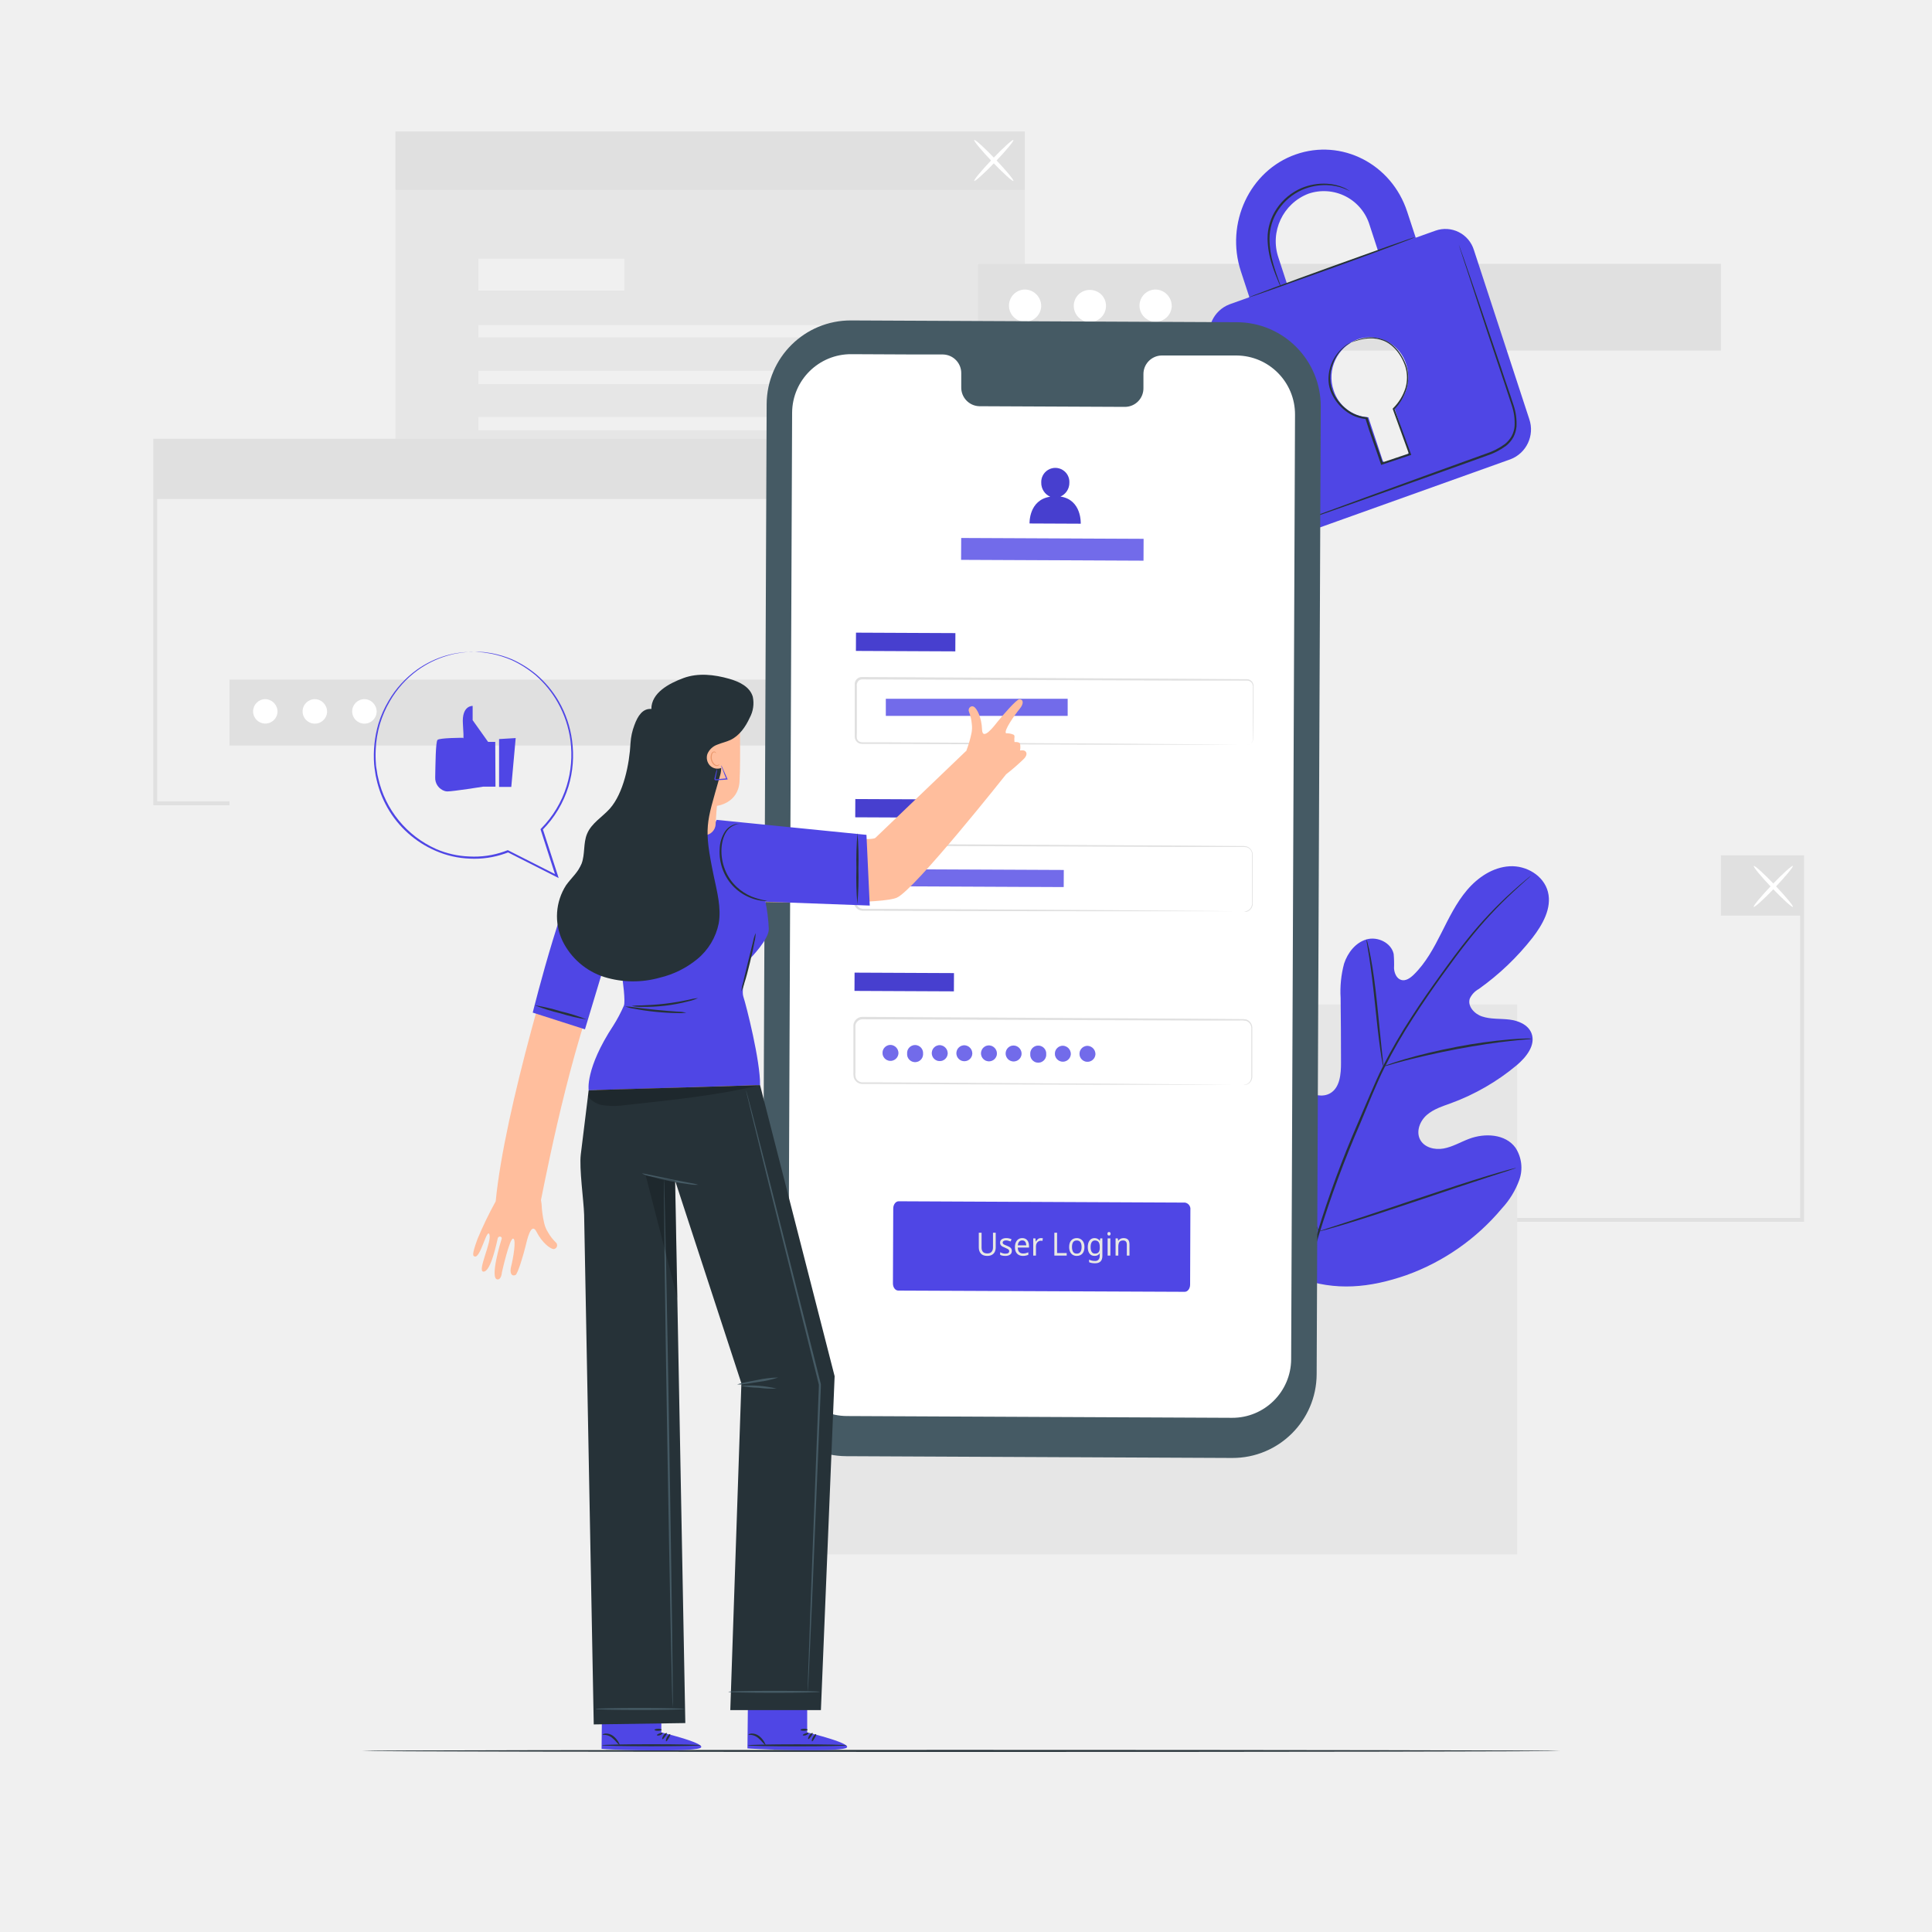
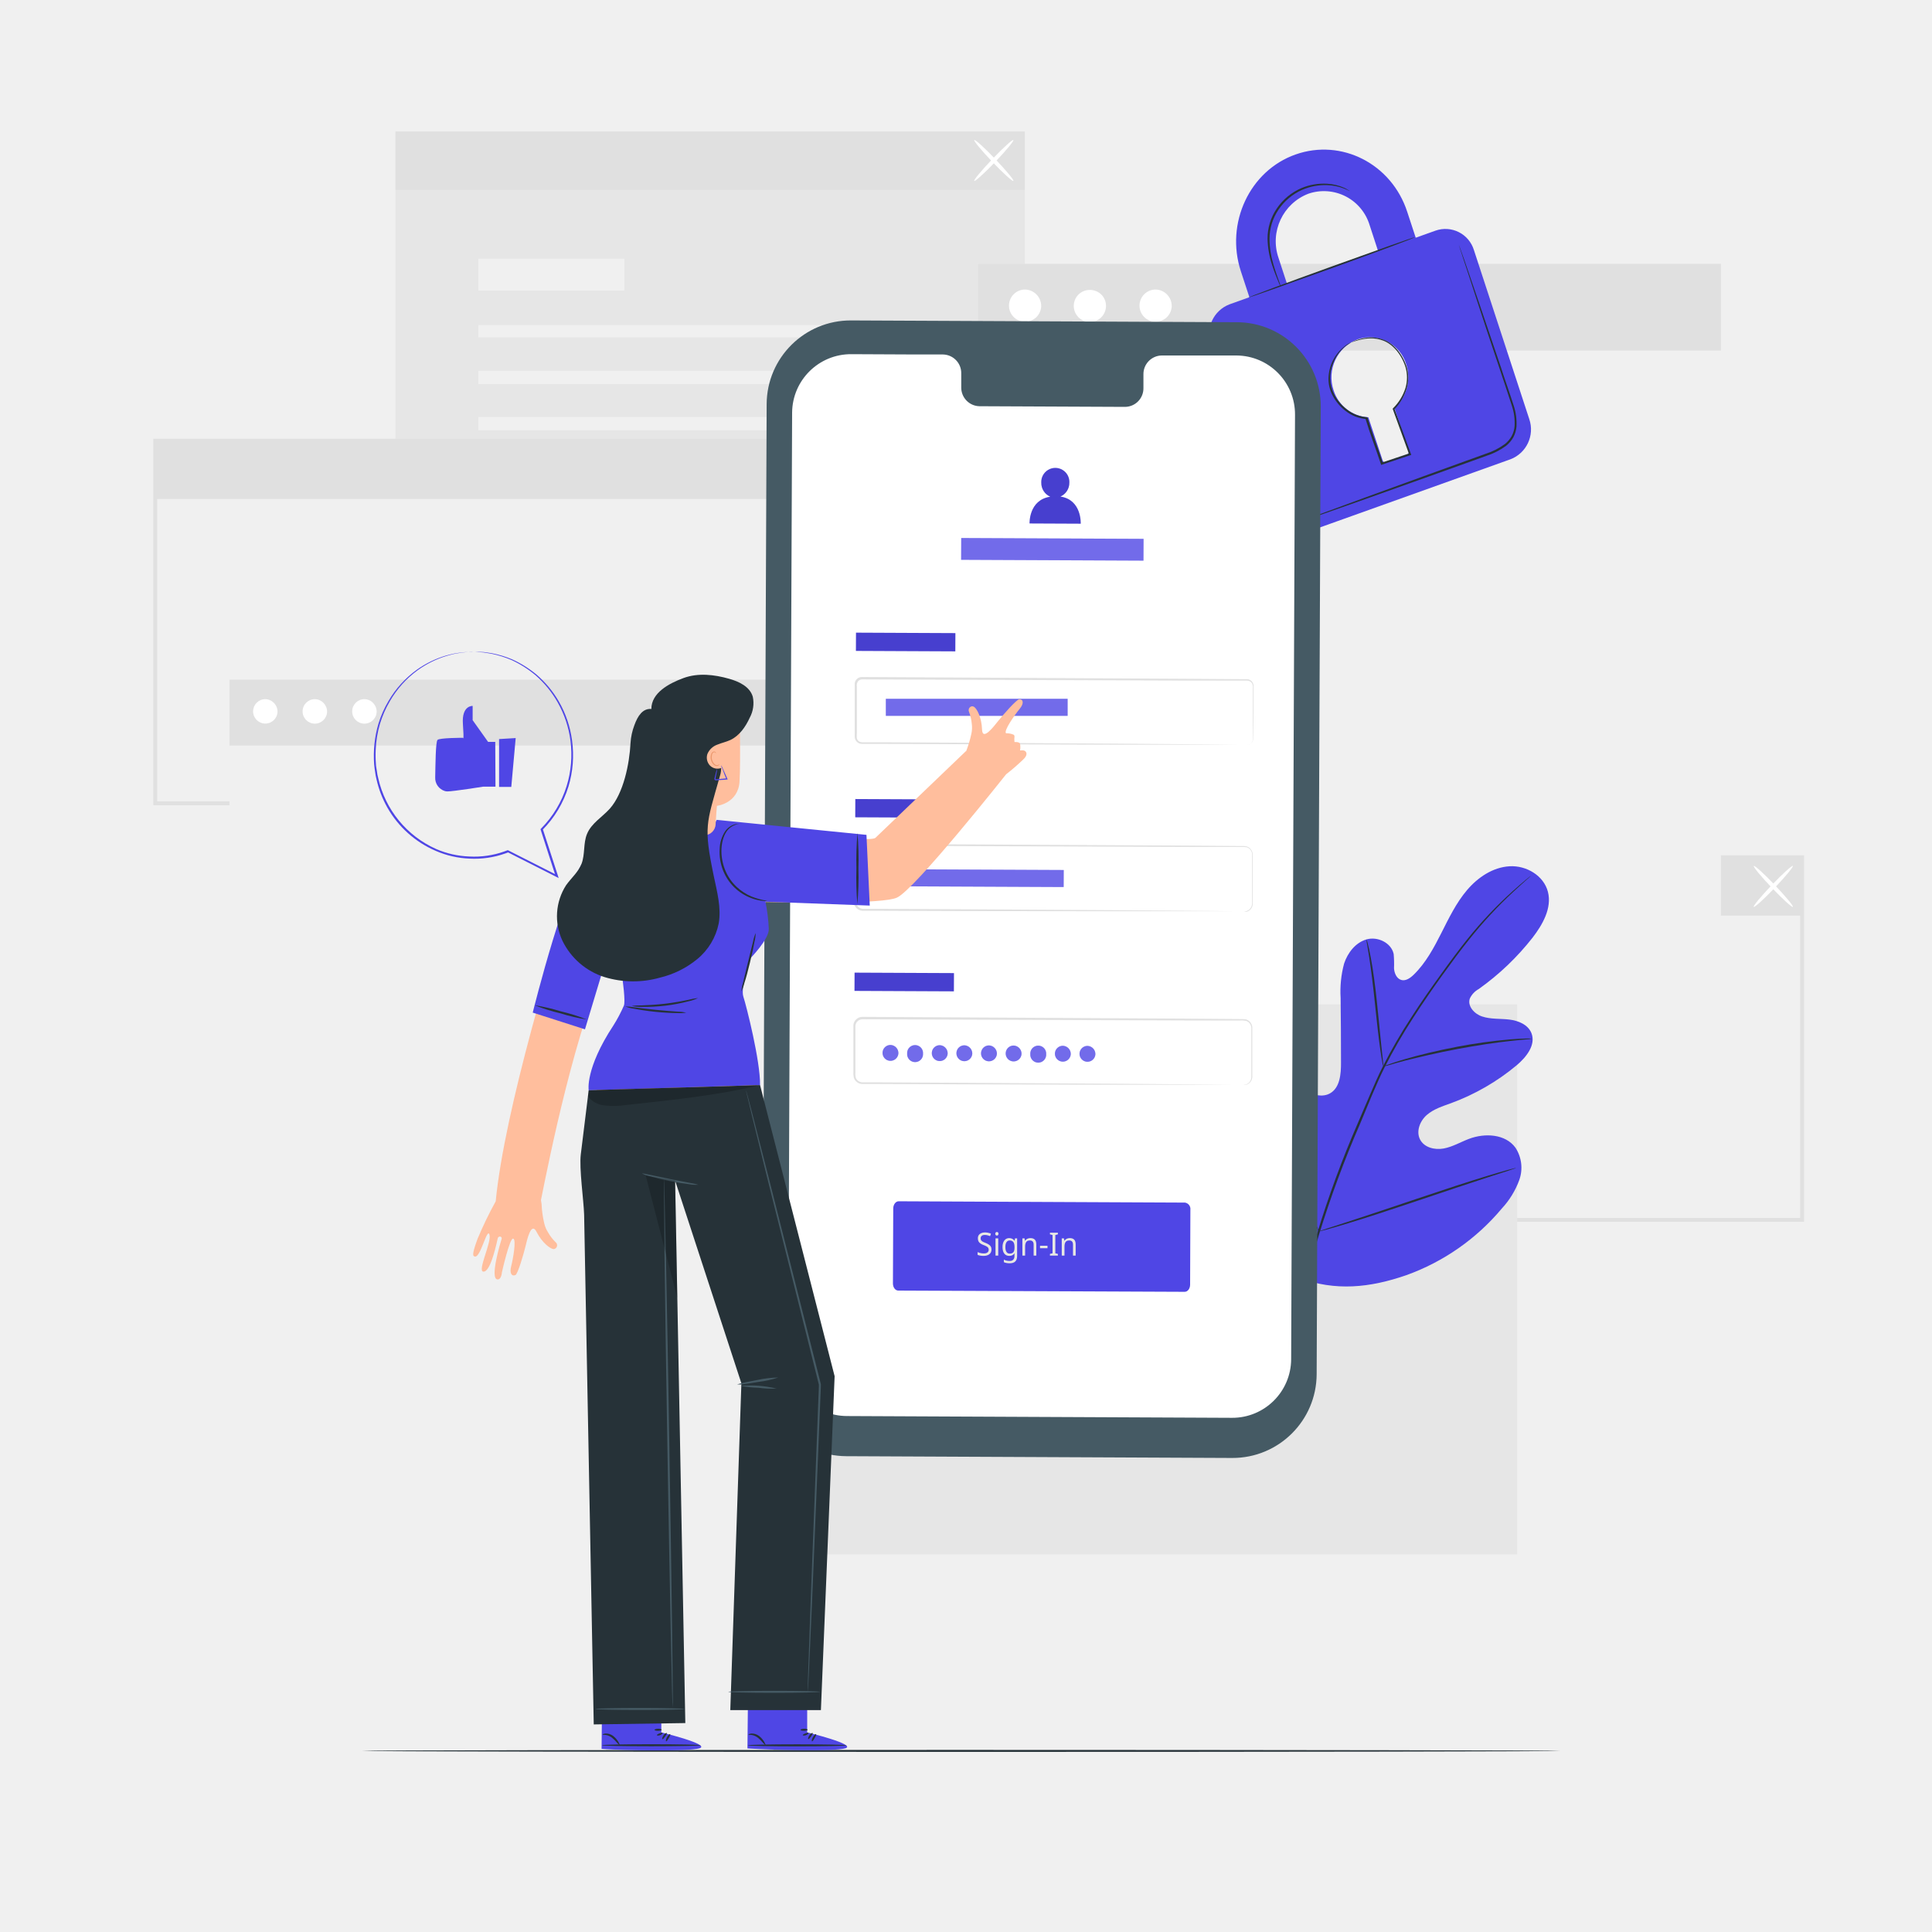
<svg xmlns="http://www.w3.org/2000/svg" viewBox="0 0 500 500">
  <g id="freepik--background-complete--inject-6">
    <path d="M466.89,316.2H303V221.36H466.89ZM304,315.2H465.89V222.36H304Z" style="fill:#e0e0e0" />
    <rect x="324.95" y="271.93" width="108.13" height="3.17" style="fill:#f0f0f0" />
    <rect x="324.95" y="283.75" width="115.58" height="3.46" style="fill:#f0f0f0" />
    <rect x="324.95" y="295.71" width="115.58" height="3.46" style="fill:#f0f0f0" />
    <rect x="324.95" y="254.76" width="37.79" height="8.23" style="fill:#f0f0f0" />
    <rect x="303.53" y="221.86" width="162.86" height="15.1" style="fill:#e0e0e0" />
    <path d="M453.86,234.7c-.21-.2,1.89-2.73,4.68-5.65s5.24-5.13,5.44-4.94-1.89,2.73-4.68,5.66S454.06,234.9,453.86,234.7Z" style="fill:#fff" />
    <path d="M464,234.7c-.2.2-2.64-2-5.44-4.93s-4.89-5.46-4.68-5.66,2.64,2,5.44,4.94S464.19,234.5,464,234.7Z" style="fill:#fff" />
    <rect x="102.36" y="34.05" width="162.86" height="93.85" style="fill:#e6e6e6" />
    <rect x="123.79" y="84.13" width="108.13" height="3.17" style="fill:#f0f0f0" />
    <rect x="123.79" y="95.95" width="115.58" height="3.46" style="fill:#f0f0f0" />
    <rect x="123.79" y="107.91" width="115.58" height="3.46" style="fill:#f0f0f0" />
    <rect x="123.79" y="66.96" width="37.79" height="8.23" style="fill:#f0f0f0" />
    <rect x="102.36" y="34.05" width="162.86" height="15.1" style="fill:#e0e0e0" />
    <path d="M252.14,46.82c-.21-.19,1.89-2.73,4.68-5.65s5.24-5.13,5.44-4.93-1.89,2.73-4.68,5.65S252.34,47,252.14,46.82Z" style="fill:#fff" />
    <path d="M262.26,46.82c-.2.2-2.64-2-5.44-4.93s-4.89-5.45-4.68-5.65,2.64,2,5.44,4.93S262.47,46.63,262.26,46.82Z" style="fill:#fff" />
    <path d="M203.54,208.39H39.68V113.54H203.54Zm-162.86-1H202.54V114.54H40.68Z" style="fill:#e0e0e0" />
    <rect x="61.61" y="164.12" width="108.13" height="3.17" style="fill:#f0f0f0" />
    <rect x="61.61" y="175.94" width="115.58" height="3.46" style="fill:#f0f0f0" />
    <rect x="61.61" y="187.9" width="115.58" height="3.46" style="fill:#f0f0f0" />
    <rect x="61.61" y="146.95" width="37.79" height="8.23" style="fill:#f0f0f0" />
    <rect x="40.18" y="114.04" width="162.86" height="15.1" style="fill:#e0e0e0" />
    <rect x="200.35" y="230.12" width="192.3" height="172.16" style="fill:#e6e6e6" />
    <rect x="59.38" y="175.89" width="150.64" height="156.51" style="fill:#f0f0f0" />
    <rect x="59.38" y="175.89" width="150.64" height="17.05" style="fill:#e0e0e0" />
    <path d="M71.82,184.24a3.16,3.16,0,1,1-3.16-3.3A3.24,3.24,0,0,1,71.82,184.24Z" style="fill:#fff" />
    <path d="M84.65,184.24a3.17,3.17,0,1,1-3.16-3.3A3.24,3.24,0,0,1,84.65,184.24Z" style="fill:#fff" />
    <path d="M97.48,184.24a3.17,3.17,0,1,1-3.16-3.3A3.24,3.24,0,0,1,97.48,184.24Z" style="fill:#fff" />
    <rect x="253.08" y="68.28" width="192.3" height="191.66" style="fill:#f0f0f0" />
    <rect x="253.08" y="68.28" width="192.3" height="22.45" style="fill:#e0e0e0" />
    <path d="M269.46,79.28a4.17,4.17,0,1,1-4.17-4.35A4.27,4.27,0,0,1,269.46,79.28Z" style="fill:#fff" />
    <path d="M285.13,76.34a4.17,4.17,0,1,1-6-.14A4.25,4.25,0,0,1,285.13,76.34Z" style="fill:#fff" />
    <path d="M303.24,79.28a4.17,4.17,0,1,1-4.17-4.35A4.27,4.27,0,0,1,303.24,79.28Z" style="fill:#fff" />
  </g>
  <g id="freepik--Floor--inject-6">
    <path d="M403.84,453.13c0,.14-69.44.26-155.07.26s-155.1-.12-155.1-.26,69.43-.26,155.1-.26S403.84,453,403.84,453.13Z" style="fill:#263238" />
  </g>
  <g id="freepik--Plant--inject-6">
    <path d="M336.18,330.71c-15.45-10.79-18.95-30.82-18.34-48.83.1-3-.23-6.18,1.2-8.81s4.77-4.44,7.46-3.18c2.23,1.05,3.2,3.65,4.45,5.8a17.56,17.56,0,0,0,7.05,6.73c1.91,1,4.28,1.6,6.17.56,2.6-1.43,2.9-5,2.88-8q0-8.37-.1-16.72a27.83,27.83,0,0,1,.9-8.88c.93-2.84,3-5.47,5.83-6.27s6.36.85,7,3.77a28.8,28.8,0,0,1,.09,3.72c.08,1.25.66,2.62,1.83,3s2.39-.49,3.29-1.37c3.08-3,5.18-6.91,7.13-10.77s3.86-7.83,6.66-11.12,6.67-5.9,11-6.15,8.84,2.41,9.92,6.61-1.37,8.49-4,11.9a66.87,66.87,0,0,1-13.89,13.25,5.44,5.44,0,0,0-2.33,2.49c-.65,2,1.24,4,3.21,4.63,2.23.74,4.65.51,7,.79s4.85,1.3,5.74,3.5c1.22,3.06-1.34,6.26-3.85,8.36a57.38,57.38,0,0,1-16.92,9.77c-2.2.8-4.51,1.51-6.29,3.05s-2.84,4.23-1.77,6.34,3.82,2.78,6.13,2.35,4.36-1.67,6.56-2.5c4.11-1.55,9.41-1.27,12,2.28a9.46,9.46,0,0,1,1,8.37,21.83,21.83,0,0,1-4.53,7.39A57.63,57.63,0,0,1,364,330c-9.53,3.3-18.36,4.2-27.83.73" style="fill:#4F46E5" />
    <path d="M396.2,226.66s-.09.1-.29.28l-.89.79c-.78.7-1.93,1.72-3.38,3.07a111.61,111.61,0,0,0-11.42,12.33c-2.23,2.77-4.54,5.91-7,9.32s-5,7.09-7.52,11a135.66,135.66,0,0,0-7.37,12.78c-1.16,2.29-2.18,4.68-3.23,7.12L352,290.8a274.85,274.85,0,0,0-10.66,28.77,134,134,0,0,0-5,24.53,97.54,97.54,0,0,0-.28,16.89c.16,2,.31,3.53.45,4.57.06.5.1.9.14,1.19l0,.41a2.09,2.09,0,0,1-.09-.4c-.05-.29-.11-.68-.19-1.18-.18-1-.37-2.58-.55-4.58a92.93,92.93,0,0,1,.1-16.94,131.81,131.81,0,0,1,4.89-24.64,268.42,268.42,0,0,1,10.63-28.84l3.18-7.42c1.05-2.43,2.08-4.84,3.25-7.14a133.92,133.92,0,0,1,7.43-12.81c2.56-4,5.14-7.62,7.57-11s4.78-6.54,7-9.3a106.31,106.31,0,0,1,11.57-12.24c1.48-1.33,2.66-2.33,3.46-3l.93-.75A2.18,2.18,0,0,1,396.2,226.66Z" style="fill:#263238" />
    <path d="M358,276a6.19,6.19,0,0,1-.29-1.27c-.16-.83-.34-2-.55-3.52-.43-3-.87-7.11-1.34-11.66s-1-8.67-1.44-11.64c-.23-1.48-.43-2.67-.57-3.5a5.4,5.4,0,0,1-.17-1.3,5.53,5.53,0,0,1,.37,1.25c.22.82.47,2,.75,3.49.57,3,1.13,7.08,1.6,11.64s.87,8.56,1.18,11.67c.15,1.4.28,2.59.38,3.54A5.54,5.54,0,0,1,358,276Z" style="fill:#263238" />
    <path d="M396.48,268.82A8,8,0,0,1,395,269c-1,.09-2.42.21-4.18.41-3.52.38-8.36,1.08-13.67,2.08s-10.08,2.13-13.51,3c-1.71.44-3.09.84-4,1.11a7.3,7.3,0,0,1-1.5.36,8.71,8.71,0,0,1,1.44-.57c.94-.33,2.3-.79,4-1.28,3.41-1,8.18-2.19,13.51-3.21A136.16,136.16,0,0,1,390.74,269c1.77-.15,3.2-.21,4.2-.23A7.69,7.69,0,0,1,396.48,268.82Z" style="fill:#263238" />
    <path d="M341.3,318.72a2.08,2.08,0,0,1-.26-.47l-.66-1.39c-.57-1.21-1.34-3-2.26-5.19-1.86-4.4-4.23-10.56-6.75-17.4s-4.84-13-6.6-17.45c-.86-2.16-1.57-3.93-2.1-5.25l-.56-1.43a1.93,1.93,0,0,1-.16-.52,2.08,2.08,0,0,1,.26.47l.66,1.39c.56,1.21,1.34,3,2.26,5.19,1.86,4.4,4.23,10.56,6.75,17.4s4.84,13,6.6,17.45c.86,2.16,1.57,3.93,2.09,5.25.23.57.42,1,.57,1.43A1.93,1.93,0,0,1,341.3,318.72Z" style="fill:#263238" />
    <path d="M392.38,302.25a2.12,2.12,0,0,1-.51.21l-1.48.5-5.47,1.77c-4.62,1.5-11,3.64-18,6s-13.41,4.46-18.06,5.86c-2.32.71-4.21,1.25-5.52,1.61l-1.51.39a2.59,2.59,0,0,1-.54.11,2.12,2.12,0,0,1,.51-.21l1.48-.5,5.47-1.77c4.62-1.5,11-3.64,18-6s13.4-4.46,18.05-5.86c2.33-.71,4.21-1.25,5.53-1.61l1.51-.39A2.59,2.59,0,0,1,392.38,302.25Z" style="fill:#263238" />
  </g>
  <g id="freepik--Padlock--inject-6">
    <path d="M371.54,59.68l-5.15,1.84-2.21-6.73c-4.06-12.41-17-19-28.89-14.81s-18.22,17.8-14.16,30.21l2.21,6.73-5.17,1.85a8.22,8.22,0,0,0-4.82,10.28l14.33,43.79a7.73,7.73,0,0,0,9.86,5.11l53.37-19.09a8.26,8.26,0,0,0,4.87-10.38L381.44,64.69A7.71,7.71,0,0,0,371.54,59.68Zm-40.68,7a13.19,13.19,0,0,1,7.76-16.55,12.36,12.36,0,0,1,15.83,8.11l2.2,6.73-23.59,8.44Zm30,38.86,3.66,11.18a.91.91,0,0,1-.57,1.12l-5.13,1.83a.82.82,0,0,1-1-.54L354.13,108a10,10,0,0,1-9-7,10.51,10.51,0,0,1,6.19-13.18,9.85,9.85,0,0,1,12.61,6.46A10.68,10.68,0,0,1,360.87,105.57Z" style="fill:#4F46E5" />
    <path d="M366.16,61.4c0,.14-9.55,3.73-21.43,8S323.16,77.1,323.11,77s9.55-3.72,21.44-8S366.11,61.27,366.16,61.4Z" style="fill:#263238" />
    <path d="M377.5,63.24a1.75,1.75,0,0,1,.11.27c.08.2.17.46.29.78.26.73.62,1.74,1.07,3l3.84,11.18c1.6,4.74,3.51,10.36,5.63,16.6,1,3.13,2.18,6.39,3.28,9.82a15,15,0,0,1,.75,5.49,7.37,7.37,0,0,1-.81,2.77,7.64,7.64,0,0,1-1.89,2.23,18,18,0,0,1-5.08,2.59l-5.15,1.85-9.75,3.49-16.51,5.88-11.15,3.92-3,1-.8.26a.85.85,0,0,1-.27.07s.08,0,.25-.12l.78-.31,3-1.13,11.09-4.08,16.48-6,9.73-3.52,5.15-1.86a17.13,17.13,0,0,0,4.93-2.51,7.11,7.11,0,0,0,1.76-2.07,6.58,6.58,0,0,0,.75-2.57,14.39,14.39,0,0,0-.72-5.29c-1.08-3.4-2.22-6.69-3.25-9.82-2.08-6.25-4-11.89-5.52-16.63s-2.8-8.55-3.68-11.23c-.42-1.31-.74-2.33-1-3.07l-.24-.8A.93.93,0,0,1,377.5,63.24Z" style="fill:#263238" />
    <path d="M349.34,49.45s-.53-.26-1.51-.66a13.32,13.32,0,0,0-4.37-.88A15,15,0,0,0,337,49.13a14.4,14.4,0,0,0-6.11,5.11,13.52,13.52,0,0,0-2.35,7.59,23.39,23.39,0,0,0,1,6.55c.52,1.82,1.06,3.27,1.42,4.28a11.17,11.17,0,0,1,.52,1.58,8.78,8.78,0,0,1-.71-1.51c-.41-1-1-2.42-1.58-4.25a22.74,22.74,0,0,1-1.15-6.65,13.71,13.71,0,0,1,2.4-7.88,14.63,14.63,0,0,1,6.35-5.26,14.88,14.88,0,0,1,6.65-1.14,12.59,12.59,0,0,1,4.43,1.05,8.26,8.26,0,0,1,1.08.6A1.49,1.49,0,0,1,349.34,49.45Z" style="fill:#263238" />
    <path d="M349.8,88.58a3.45,3.45,0,0,1,.5-.25,9.93,9.93,0,0,1,1.55-.55,11.09,11.09,0,0,1,2.59-.44,8.78,8.78,0,0,1,3.51.53c2.56.9,4.91,3.51,6.07,7a10.08,10.08,0,0,1,0,5.74A13,13,0,0,1,360.8,106l.06-.27c1.33,3.65,2.78,7.61,4.28,11.74l.09.25-.25.09-2.29.76-5,1.67-.25.08-.08-.25c-1.37-4.14-2.87-8-4-11.79l.22.17a10,10,0,0,1-5.36-2.11,12.1,12.1,0,0,1-3.35-4,9.14,9.14,0,0,1-1.06-4.5,10.86,10.86,0,0,1,4.19-8.26,6.36,6.36,0,0,1,1.73-1,19.27,19.27,0,0,0-1.64,1.09A10.63,10.63,0,0,0,345,94.06a9.46,9.46,0,0,0,.31,8.07,11.74,11.74,0,0,0,3.27,3.84,9.52,9.52,0,0,0,5.11,2l.17,0,.05.15c1.1,3.72,2.61,7.61,4,11.77l-.33-.16,5-1.67,2.28-.77-.16.34c-1.49-4.13-2.93-8.1-4.25-11.75l0-.15.12-.12a12.74,12.74,0,0,0,3.16-5.17,9.67,9.67,0,0,0,0-5.49c-1.09-3.36-3.34-5.91-5.78-6.81a8.59,8.59,0,0,0-3.39-.57,11.46,11.46,0,0,0-2.56.35C350.51,88.29,349.81,88.63,349.8,88.58Z" style="fill:#263238" />
  </g>
  <g id="freepik--Device--inject-6">
    <path d="M318.89,377.32,219,376.86A21.77,21.77,0,0,1,197.35,355l1.06-250.41a21.75,21.75,0,0,1,21.86-21.66l99.88.46a21.77,21.77,0,0,1,21.66,21.85l-1.06,250.4A21.77,21.77,0,0,1,318.89,377.32Z" style="fill:#455a64" />
    <path d="M320,92,300.64,92a4.81,4.81,0,0,0-4.72,4.9l0,3.51a4.8,4.8,0,0,1-4.72,4.89l-37.74-.17a4.82,4.82,0,0,1-4.69-4.94l0-3.51a4.82,4.82,0,0,0-4.68-4.94l-6.81,0-16.95-.08A15.24,15.24,0,0,0,205,106.75l-1,244.42a15.23,15.23,0,0,0,15.16,15.3l99.68.46a15.24,15.24,0,0,0,15.31-15.17l1-244.42A15.25,15.25,0,0,0,320,92Z" style="fill:#fff" />
    <path d="M306.59,334.32,232.47,334c-.77,0-1.39-.84-1.38-1.86l.08-19.39c0-1,.63-1.86,1.4-1.86l74.12.34a1.68,1.68,0,0,1,1.38,1.87L308,332.47C308,333.5,307.36,334.33,306.59,334.32Z" style="fill:#4F46E5" />
-     <text transform="matrix(0.96, 0, 0, 1, 252.59, 324.95)" style="font-size:8.299px;fill:#e8e8e3;font-family:Montserrat-Regular, Montserrat">User Login</text>
+     <text transform="matrix(0.96, 0, 0, 1, 252.59, 324.95)" style="font-size:8.299px;fill:#e8e8e3;font-family:Montserrat-Regular, Montserrat">Sign-In</text>
    <rect x="221.51" y="163.81" width="25.72" height="4.72" transform="translate(0.77 -1.08) rotate(0.26)" style="fill:#4F46E5" />
    <rect x="221.51" y="163.81" width="25.72" height="4.72" transform="translate(0.77 -1.08) rotate(0.26)" style="opacity:0.1" />
    <path d="M322.65,192.83a2.3,2.3,0,0,0,.59-.14,1.58,1.58,0,0,0,1-1.35c0-1.59,0-3.91,0-6.89,0-1.49,0-3.16,0-5,0-.45,0-.92,0-1.39a1.94,1.94,0,0,0-.28-1.31,1.5,1.5,0,0,0-1.19-.61h-1.56l-14.45,0-83.64-.31a1.33,1.33,0,0,0-1.1.55,1.91,1.91,0,0,0-.26,1.31c0,1,0,2,0,3q0,3,0,6c0,1,0,2,0,3a7.89,7.89,0,0,0,0,1.4,1.35,1.35,0,0,0,.78.9,1.56,1.56,0,0,0,.62.11h5.09l22.21.12,37.6.23,25.35.2,6.89.08,1.79,0c.41,0,.61,0,.61,0l-.61,0-1.79,0h-6.89l-25.35,0-37.6-.12-22.21-.09h-5.09a2,2,0,0,1-.82-.14,1.88,1.88,0,0,1-1.08-1.25,2.83,2.83,0,0,1-.06-.8v-.74c0-1,0-2,0-3q0-3,0-6c0-1,0-2,0-3a5.6,5.6,0,0,1,0-.8,1.7,1.7,0,0,1,.33-.81,1.84,1.84,0,0,1,1.52-.77l83.64.46,14.45.1,1.56,0a1.71,1.71,0,0,1,1.4.73,2.13,2.13,0,0,1,.32,1.47c0,.47,0,.94,0,1.39,0,1.82,0,3.49,0,5,0,3-.07,5.3-.09,6.9a1.62,1.62,0,0,1-1.05,1.39A1.2,1.2,0,0,1,322.65,192.83Z" style="fill:#e0e0e0" />
    <rect x="228.41" y="182.01" width="47.04" height="4.41" transform="matrix(1, 0, 0, 1, 0.85, -1.16)" style="fill:#4F46E5" />
    <rect x="228.41" y="182.01" width="47.04" height="4.41" transform="matrix(1, 0, 0, 1, 0.85, -1.16)" style="fill:#fff;opacity:0.2" />
    <rect x="221.33" y="206.87" width="25.72" height="4.72" transform="translate(0.97 -1.08) rotate(0.26)" style="fill:#4F46E5" />
    <rect x="221.33" y="206.87" width="25.72" height="4.72" transform="translate(0.97 -1.08) rotate(0.26)" style="opacity:0.1" />
    <path d="M322,235.89a5.17,5.17,0,0,0,.6-.11,2.05,2.05,0,0,0,1.26-1.14,2.8,2.8,0,0,0,.18-1.27c0-.48,0-1,0-1.58,0-1.16,0-2.48,0-4v-6.35a2.15,2.15,0,0,0-.29-1.32,1.94,1.94,0,0,0-1.09-.85,6.13,6.13,0,0,0-1.51-.08l-14.39,0-83.35-.31a1.85,1.85,0,0,0-1.83,1.61c0,.95,0,2,0,3q0,3,0,6c0,1,0,2,0,3a5.74,5.74,0,0,0,.06,1.4,1.9,1.9,0,0,0,.73,1,2.08,2.08,0,0,0,1.24.32H225l2.89,0,22.13.11,37.47.23,25.26.2,6.87.08,1.79,0,.6,0-.6,0-1.79,0-6.87,0-25.26,0L250,235.79l-22.13-.08h-4.35a2.51,2.51,0,0,1-1.53-.41,2.4,2.4,0,0,1-.94-1.31,6.3,6.3,0,0,1-.08-1.54c0-1,0-2,0-3q0-3,0-6c0-1,0-2,0-3a2.37,2.37,0,0,1,2.35-2.07l83.35.46,14.39.11a6.19,6.19,0,0,1,1.6.11,2.21,2.21,0,0,1,1.23,1,2.41,2.41,0,0,1,.32,1.46c0,.47,0,.93,0,1.39,0,1.81,0,3.47,0,5s0,2.82,0,4c0,.57,0,1.1,0,1.59a2.79,2.79,0,0,1-.21,1.31,2.12,2.12,0,0,1-1.35,1.14A1.88,1.88,0,0,1,322,235.89Z" style="fill:#e0e0e0" />
    <rect x="221.14" y="251.79" width="25.72" height="4.72" transform="translate(1.17 -1.07) rotate(0.26)" style="fill:#4F46E5" />
    <rect x="221.14" y="251.79" width="25.72" height="4.72" transform="translate(1.17 -1.07) rotate(0.26)" style="opacity:0.1" />
    <path d="M321.8,280.8a4.78,4.78,0,0,0,.6-.11,2.06,2.06,0,0,0,1.26-1.13,2.82,2.82,0,0,0,.18-1.27c0-.49,0-1,0-1.59,0-1.15,0-2.48,0-4v-6.35a2.15,2.15,0,0,0-.29-1.32,2,2,0,0,0-1.09-.84,6.11,6.11,0,0,0-1.51-.09l-14.39,0-83.35-.31a1.85,1.85,0,0,0-1.83,1.61c0,1,0,2,0,3,0,2,0,4,0,6,0,1,0,2,0,3a5.66,5.66,0,0,0,.06,1.39,1.83,1.83,0,0,0,.73,1,2,2,0,0,0,1.24.32h4.35l22.13.12,37.47.23,25.26.2,6.87.08,1.79,0c.4,0,.6,0,.6,0s-.2,0-.6,0l-1.79,0-6.87,0-25.26,0-37.47-.11-22.13-.09h-4.35a2.45,2.45,0,0,1-1.53-.41,2.4,2.4,0,0,1-.94-1.31,6.3,6.3,0,0,1-.08-1.54c0-1,0-2,0-3q0-3,0-6c0-1,0-2,0-3.05a2.36,2.36,0,0,1,2.34-2.07l83.35.46,14.39.11a6.19,6.19,0,0,1,1.6.11,2.21,2.21,0,0,1,1.23,1,2.41,2.41,0,0,1,.32,1.46c0,.47,0,.94,0,1.39,0,1.81,0,3.47,0,5s0,2.82,0,4c0,.57,0,1.1,0,1.59a2.74,2.74,0,0,1-.21,1.31,2.12,2.12,0,0,1-1.35,1.14A1.58,1.58,0,0,1,321.8,280.8Z" style="fill:#e0e0e0" />
    <rect x="228.23" y="225.07" width="47.04" height="4.41" transform="translate(1.05 -1.16) rotate(0.26)" style="fill:#4F46E5" />
    <rect x="228.23" y="225.07" width="47.04" height="4.41" transform="translate(1.05 -1.16) rotate(0.26)" style="fill:#fff;opacity:0.2" />
    <path d="M232.51,272.64a2.06,2.06,0,1,1-2-2.21A2.12,2.12,0,0,1,232.51,272.64Z" style="fill:#4F46E5" />
    <path d="M238.88,272.67a2.06,2.06,0,1,1-4.11,0,2.06,2.06,0,1,1,4.11,0Z" style="fill:#4F46E5" />
    <path d="M245.26,272.7a2.06,2.06,0,1,1-2-2.21A2.13,2.13,0,0,1,245.26,272.7Z" style="fill:#4F46E5" />
    <path d="M251.63,272.73a2.06,2.06,0,1,1-2-2.21A2.13,2.13,0,0,1,251.63,272.73Z" style="fill:#4F46E5" />
    <path d="M258,272.75a2.06,2.06,0,1,1-2-2.2A2.13,2.13,0,0,1,258,272.75Z" style="fill:#4F46E5" />
    <path d="M264.38,272.78a2.06,2.06,0,1,1-2.05-2.2A2.13,2.13,0,0,1,264.38,272.78Z" style="fill:#4F46E5" />
    <path d="M270.75,272.81a2.06,2.06,0,1,1-4.11,0,2.06,2.06,0,1,1,4.11,0Z" style="fill:#4F46E5" />
    <path d="M277.12,272.84a2.06,2.06,0,1,1-2.05-2.2A2.13,2.13,0,0,1,277.12,272.84Z" style="fill:#4F46E5" />
    <path d="M283.49,272.87a2.06,2.06,0,1,1-2-2.2A2.13,2.13,0,0,1,283.49,272.87Z" style="fill:#4F46E5" />
    <g style="opacity:0.2">
      <path d="M232.51,272.64a2.06,2.06,0,1,1-2-2.21A2.12,2.12,0,0,1,232.51,272.64Z" style="fill:#fff" />
      <path d="M238.88,272.67a2.06,2.06,0,1,1-4.11,0,2.06,2.06,0,1,1,4.11,0Z" style="fill:#fff" />
      <path d="M245.26,272.7a2.06,2.06,0,1,1-2-2.21A2.13,2.13,0,0,1,245.26,272.7Z" style="fill:#fff" />
      <path d="M251.63,272.73a2.06,2.06,0,1,1-2-2.21A2.13,2.13,0,0,1,251.63,272.73Z" style="fill:#fff" />
      <path d="M258,272.75a2.06,2.06,0,1,1-2-2.2A2.13,2.13,0,0,1,258,272.75Z" style="fill:#fff" />
      <path d="M264.38,272.78a2.06,2.06,0,1,1-2.05-2.2A2.13,2.13,0,0,1,264.38,272.78Z" style="fill:#fff" />
      <path d="M270.75,272.81a2.06,2.06,0,1,1-4.11,0,2.06,2.06,0,1,1,4.11,0Z" style="fill:#fff" />
      <path d="M277.12,272.84a2.06,2.06,0,1,1-2.05-2.2A2.13,2.13,0,0,1,277.12,272.84Z" style="fill:#fff" />
      <path d="M283.49,272.87a2.06,2.06,0,1,1-2-2.2A2.13,2.13,0,0,1,283.49,272.87Z" style="fill:#fff" />
    </g>
    <path d="M274.44,128.51a3.87,3.87,0,0,0,2.31-3.59,3.64,3.64,0,1,0-7.27,0,3.88,3.88,0,0,0,2.32,3.63c-5.6.84-5.35,6.92-5.35,6.92l13.24.06S280,129.34,274.44,128.51Z" style="fill:#4F46E5" />
    <path d="M274.44,128.51a3.87,3.87,0,0,0,2.31-3.59,3.64,3.64,0,1,0-7.27,0,3.88,3.88,0,0,0,2.32,3.63c-5.6.84-5.35,6.92-5.35,6.92l13.24.06S280,129.34,274.44,128.51Z" style="opacity:0.1" />
    <rect x="248.74" y="139.37" width="47.19" height="5.64" transform="translate(0.66 -1.26) rotate(0.26)" style="fill:#4F46E5" />
    <rect x="248.74" y="139.37" width="47.19" height="5.64" transform="translate(0.66 -1.26) rotate(0.26)" style="fill:#fff;opacity:0.2" />
  </g>
  <g id="freepik--speech-bubble--inject-6">
    <path d="M122.47,168.68l-.47,0-1.36.1a15.43,15.43,0,0,0-2.19.29,13.53,13.53,0,0,0-1.39.27l-1.55.43a25.47,25.47,0,0,0-7.37,3.65,25.94,25.94,0,0,0-7.26,8.08,27.08,27.08,0,0,0-2.54,5.81,27.94,27.94,0,0,0-1.11,6.78,27.48,27.48,0,0,0,.06,3.62c0,.61.17,1.22.25,1.84a11.82,11.82,0,0,0,.35,1.85,26.39,26.39,0,0,0,15,18.33,23.76,23.76,0,0,0,8.59,1.93,23.19,23.19,0,0,0,9-1.29l.88-.33.12,0,.1.06,12.61,6.4-.37.32c-1.35-4.18-2.65-8.23-3.91-12.12l0-.15.11-.11a27,27,0,0,0,6.62-11,27.7,27.7,0,0,0,1-11.72,27.38,27.38,0,0,0-3.31-9.94,27,27,0,0,0-5.7-7,27.85,27.85,0,0,0-6.19-3.94,26.94,26.94,0,0,0-5.24-1.65l-2-.33-1.45-.11-.88-.06-.3,0a1.36,1.36,0,0,1,.3,0l.89,0,1.45.06,2,.29a26.5,26.5,0,0,1,5.31,1.59,27.79,27.79,0,0,1,6.3,3.93,27.07,27.07,0,0,1,5.82,7,27.45,27.45,0,0,1,3.41,10.07,28,28,0,0,1-.93,11.92,27.36,27.36,0,0,1-6.72,11.23l.06-.26c1.26,3.89,2.57,7.94,3.93,12.11l.19.61-.57-.29-12.61-6.39h.22l-.9.33a23.86,23.86,0,0,1-9.17,1.32,24.3,24.3,0,0,1-8.77-2A26.31,26.31,0,0,1,100.25,209a26.7,26.7,0,0,1-2.83-7.4,15.32,15.32,0,0,1-.35-1.89c-.08-.63-.21-1.25-.24-1.87a29.55,29.55,0,0,1,1.11-10.56,26.89,26.89,0,0,1,2.61-5.88,26.17,26.17,0,0,1,7.41-8.13,25.28,25.28,0,0,1,7.49-3.62l1.57-.4a13.89,13.89,0,0,1,1.4-.25,14.85,14.85,0,0,1,2.21-.24l1.37-.05A3.36,3.36,0,0,1,122.47,168.68Z" style="fill:#4F46E5" />
    <path d="M128.17,192h-1.85l-4-5.62v-3.69s-2.86-.18-2.52,4.65,0,3.6,0,3.6-6.07,0-6.57.55-.53,6.41-.6,9.68a3.54,3.54,0,0,0,2.51,3.56,2.48,2.48,0,0,0,.65.09c1.52,0,9.25-1.23,9.25-1.23h3.19Z" style="fill:#4F46E5" />
    <polygon points="133.46 191.01 132.32 203.65 129.16 203.65 129.16 191.27 133.46 191.01" style="fill:#4F46E5" />
  </g>
  <g id="freepik--Character--inject-6">
    <path d="M171.15,448.34v-8.55l-15.33-.11-.13,12.93.95.07c4.23.27,21.52.67,24.36-.21C184.16,451.49,171.15,448.34,171.15,448.34Z" style="fill:#4F46E5" />
    <path d="M181.36,451.67c0,.14-5.74.26-12.81.26s-12.81-.12-12.81-.26,5.74-.26,12.81-.26S181.36,451.53,181.36,451.67Z" style="fill:#263238" />
    <path d="M171.42,450.09c-.13-.07,0-.52.31-1s.73-.68.83-.58-.11.48-.41.89S171.55,450.16,171.42,450.09Z" style="fill:#263238" />
    <path d="M172.4,450.65c-.14,0-.07-.56.23-1.09s.7-.85.81-.77-.07.53-.35,1S172.53,450.7,172.4,450.65Z" style="fill:#263238" />
    <path d="M160.36,451.63c-.06,0-.29-.18-.62-.56a9.91,9.91,0,0,0-1.34-1.34,3.53,3.53,0,0,0-1.66-.73c-.47-.06-.77,0-.8-.06s.26-.27.81-.31a3.09,3.09,0,0,1,2,.68,5.64,5.64,0,0,1,1.32,1.55C160.3,451.3,160.42,451.59,160.36,451.63Z" style="fill:#263238" />
    <path d="M171.47,448.48c.07.12-.19.42-.63.58s-.83.1-.85,0,.29-.31.67-.45S171.39,448.36,171.47,448.48Z" style="fill:#263238" />
    <path d="M171.23,447.65c0,.15-.4.27-.92.28s-.93-.11-.92-.25.42-.27.92-.28S171.21,447.51,171.23,447.65Z" style="fill:#263238" />
    <path d="M208.9,448.34v-8.55l-15.33-.11-.13,12.8.95.07c4.23.27,21.53.8,24.36-.08C221.91,451.49,208.9,448.34,208.9,448.34Z" style="fill:#4F46E5" />
    <path d="M219.11,451.69c0,.14-5.73.26-12.81.26s-12.8-.12-12.8-.26,5.73-.26,12.8-.26S219.11,451.55,219.11,451.69Z" style="fill:#263238" />
    <path d="M209.17,450.09c-.12-.07,0-.52.31-1s.73-.68.83-.58-.11.48-.41.89S209.3,450.16,209.17,450.09Z" style="fill:#263238" />
    <path d="M210.15,450.65c-.13,0-.07-.56.24-1.09s.7-.85.81-.77-.08.53-.36,1S210.29,450.7,210.15,450.65Z" style="fill:#263238" />
    <path d="M198.11,451.63c-.06,0-.28-.18-.62-.56a9.91,9.91,0,0,0-1.34-1.34,3.53,3.53,0,0,0-1.66-.73c-.46-.06-.77,0-.8-.06s.26-.27.81-.31a3.09,3.09,0,0,1,2,.68,5.47,5.47,0,0,1,1.32,1.55C198.05,451.3,198.17,451.59,198.11,451.63Z" style="fill:#263238" />
    <path d="M209.22,448.48c.07.12-.19.42-.63.58s-.83.1-.85,0,.29-.31.67-.45S209.14,448.36,209.22,448.48Z" style="fill:#263238" />
    <path d="M209,447.65c0,.15-.4.27-.92.28s-.92-.11-.91-.25.41-.27.91-.28S209,447.51,209,447.65Z" style="fill:#263238" />
    <path d="M265.38,194.44c-.4-.41-1.39-.21-1.39-.21a5.12,5.12,0,0,0,0-1.74c-.18-.56-1.44-.45-1.44-.45a5.81,5.81,0,0,1,0-1.42.51.51,0,0,0-.29-.51,4.62,4.62,0,0,0-1.88-.34c-.77-.55,2.35-4.92,3.51-6.32s.95-2.49-.08-2.49c-.71,0-4.35,4.2-5.47,5.61s-4.09,5.33-4.19,2.2-1.36-5.49-2.15-5.89-1.63.54-1.2,1.41a11.19,11.19,0,0,1,.7,3.08,7.36,7.36,0,0,1-.11,2.52,30.22,30.22,0,0,1-1.35,4.52l-.08,0s-21.82,20.93-23.4,22.42c-1.41,1.34-29.77-1.59-35.46-2.19a38.09,38.09,0,0,0-5.84-.4c-2.47.11-2.91.46-5.37.49a121.62,121.62,0,0,0-18.54,1.63,15.37,15.37,0,0,0-12.06,10.46c-5.73,17.9-18.71,60.27-21,84.07a101,101,0,0,0-4.68,9.67c-1.61,4.38-1.22,4.53-.68,4.63,1.46.27,3.12-7.59,3.74-5.69s-3.15,9.37-1.62,9.59c2,.28,3.59-8,3.78-8.66s1.18-.45,1,.17c-.29.88-3.1,10.21-1.14,10.51,1.08.16,1.2-1.81,1.2-1.81s2-8.93,2.91-8.75-.06,5.45-.52,7.21.18,2.65,1.12,2.22c.64-.3,2.17-5.65,2.59-7.39s1.47-6.56,2.88-3.77,3.55,4.41,4.43,4.45a1,1,0,0,0,.49-1.79,11.33,11.33,0,0,1-1.93-2.5,7.37,7.37,0,0,1-1-2.34,25.37,25.37,0,0,1-.7-5.06l-.16-1c2.24-11.09,8.69-43.64,18-64.43l3.82,7.86,1.66,5.82-10.18,25.13,43.42-.57-6.48-24.94,7.87-26h0c8.51.19,30.36.51,34-1.14,4.58-2,28.27-31.92,28.27-31.92h0a54.72,54.72,0,0,0,4.43-3.84S266.25,195.34,265.38,194.44Z" style="fill:#ffbe9d" />
    <path d="M151.39,266.39c1.26-4.3,7.73-25.56,7.73-25.56s3.18,17.33,2.34,19.42a37,37,0,0,1-2.73,5.16c-7.34,11.17-6.38,16.76-6.38,16.76l44.35-1.35c.1-6.2-3.57-20.62-4.33-22.92s1.77-9.83,1.77-9.83,5-5.09,4.82-7.71a42.38,42.38,0,0,0-.87-7l27,1-.85-18.3-38.78-3.88c-1.35,3.81-13.56,1.94-13.56,1.94-13.18.44-14,2.86-19.48,7.12s-14.55,40.82-14.55,40.82Z" style="fill:#4F46E5" />
    <path d="M177.61,262.06a9.33,9.33,0,0,1-2.33.12c-1.45,0-3.44-.1-5.63-.32s-4.17-.53-5.58-.81a9.62,9.62,0,0,1-2.27-.58,12.5,12.5,0,0,1,2.33.22c1.42.18,3.39.43,5.57.65s4.16.37,5.59.47A12.34,12.34,0,0,1,177.61,262.06Z" style="fill:#263238" />
    <path d="M180.65,258.29a10.25,10.25,0,0,1-2.42.83A44.46,44.46,0,0,1,166,260.57a10.09,10.09,0,0,1-2.54-.24,17.09,17.09,0,0,1,2.54-.13c1.57-.05,3.73-.16,6.11-.44s4.5-.68,6-1A16.58,16.58,0,0,1,180.65,258.29Z" style="fill:#263238" />
    <path d="M195.57,241.47a10.41,10.41,0,0,1-.31,2.26c-.26,1.39-.66,3.29-1.17,5.37s-1,4-1.44,5.3a10,10,0,0,1-.78,2.15,10.18,10.18,0,0,1,.42-2.24c.38-1.56.81-3.36,1.29-5.33s.94-3.77,1.32-5.33A9.54,9.54,0,0,1,195.57,241.47Z" style="fill:#263238" />
    <path d="M151.86,263.84a46.48,46.48,0,0,1-6.83-1.59,47.46,47.46,0,0,1-6.7-2.1,48.09,48.09,0,0,1,6.83,1.59A46.93,46.93,0,0,1,151.86,263.84Z" style="fill:#263238" />
    <path d="M198.57,233.14a3.36,3.36,0,0,1-1.14,0,11.85,11.85,0,0,1-3.05-.73,12.53,12.53,0,0,1-7.24-7.11,12.92,12.92,0,0,1-.89-5.63,8.75,8.75,0,0,1,1.37-4.46,4.63,4.63,0,0,1,2.53-1.87,3.06,3.06,0,0,1,.85-.11c.2,0,.3,0,.3,0s-.42,0-1.09.27a4.55,4.55,0,0,0-2.29,1.87c-1.36,2.14-1.74,6.05-.29,9.7a12.22,12.22,0,0,0,3.09,4.52,13.13,13.13,0,0,0,3.79,2.44A19.26,19.26,0,0,0,198.57,233.14Z" style="fill:#263238" />
    <path d="M221.88,234a83.32,83.32,0,0,1-.24-9.22,82.49,82.49,0,0,1,.28-9.21,83.06,83.06,0,0,1,.24,9.21A80,80,0,0,1,221.88,234Z" style="fill:#263238" />
    <path d="M185.2,213.3c.11-2.23.34-4.75.34-4.75s5.52-.61,5.85-6.31,0-18.85,0-18.85l-10-5.12L170.29,187,172,215.5l10.18.65A2.94,2.94,0,0,0,185.2,213.3Z" style="fill:#ffbe9d" />
    <path d="M186.19,197.73s0,.11-.09.24a.74.74,0,0,1-.63.28c-.64,0-1.26-.74-1.48-1.6a2.61,2.61,0,0,1,0-1.27,1.1,1.1,0,0,1,.6-.86.55.55,0,0,1,.42,0,.51.51,0,0,1,.23.23c.07.17,0,.28,0,.27s0-.1-.1-.2a.36.36,0,0,0-.47-.1.85.85,0,0,0-.41.71,2.56,2.56,0,0,0,0,1.13c.2.78.74,1.41,1.22,1.47a.69.69,0,0,0,.53-.15C186.13,197.8,186.17,197.72,186.19,197.73Z" style="fill:#eb996e" />
    <path d="M194.82,180.31c-.77-2.62-3.56-3.92-6.1-4.64-3.87-1.1-8.05-1.58-11.83-.19s-8.32,3.83-8.32,8c-2.23-.18-3.51,1.77-4.39,4.19a15.7,15.7,0,0,0-1,4.6h0c-.28,5.46-1.81,13-5.35,17-2,2.23-4.77,3.77-5.91,6.55-1,2.41-.48,5.27-1.41,7.71-.83,2.15-2.66,3.68-4,5.55a14.88,14.88,0,0,0-.95,14.39,18.22,18.22,0,0,0,10.89,9.4,25.47,25.47,0,0,0,14.35.14,24,24,0,0,0,9.62-4.77A16.06,16.06,0,0,0,186,239c.71-4.08-.43-8.23-1.28-12.29-2.66-12.83-1.9-13.5,1.46-25.41.08-.21.12-.43.18-.64s.09-.31.13-.47h0a7.54,7.54,0,0,0,.15-1.43,2.75,2.75,0,0,1-2.89-.62,3,3,0,0,1-.68-3,4.36,4.36,0,0,1,2.58-2.43c1.11-.46,2.3-.7,3.39-1.21,2.31-1.1,3.91-3.38,5-5.77A7.92,7.92,0,0,0,194.82,180.31Z" style="fill:#263238" />
    <path d="M186.59,198a4.89,4.89,0,0,1,.52,1c.3.63.7,1.52,1.14,2.55l.08.19-.21,0-1,.09c-.69,0-1.27.13-1.95.12a.36.36,0,0,1-.26-.23.45.45,0,0,1,0-.28,4,4,0,0,1,.09-.4l.18-.71a6.77,6.77,0,0,1,.42-1.38,6.75,6.75,0,0,1-.21,1.43l-.14.71c-.05.24-.14.61,0,.58.5,0,1.21-.11,1.87-.15l1-.09-.13.22c-.43-1-.79-1.94-1-2.59A3.9,3.9,0,0,1,186.59,198Z" style="fill:#4F46E5" />
    <path d="M152.35,282.17l44.35-1.35L216,356.16l-3.55,86.42H189L191.87,358l-17.15-52.45,2.64,140.38-23.7.35-2.49-131.95c-.11-3.67-1.31-11.94-.86-15.58Z" style="fill:#263238" />
    <path d="M180.62,306.62a8.88,8.88,0,0,1-2.17-.13c-1.34-.16-3.17-.44-5.18-.84s-3.81-.86-5.11-1.23a8.25,8.25,0,0,1-2-.72c0-.15,3.26.63,7.26,1.44S180.64,306.47,180.62,306.62Z" style="fill:#455a64" />
    <path d="M212.21,437.84c0,.14-5.31.26-11.86.26s-11.87-.12-11.87-.26,5.31-.26,11.87-.26S212.21,437.69,212.21,437.84Z" style="fill:#455a64" />
    <path d="M177.15,442.28c0,.15-5.16.26-11.52.26s-11.51-.11-11.51-.26,5.16-.26,11.51-.26S177.15,442.14,177.15,442.28Z" style="fill:#455a64" />
    <path d="M174.09,441.92c-.14,0-.76-30.67-1.39-68.5s-1-68.52-.87-68.52.77,30.66,1.39,68.51S174.24,441.92,174.09,441.92Z" style="fill:#455a64" />
    <path d="M209.06,437.84a2.56,2.56,0,0,1,0-.41l0-1.2c0-1.08.08-2.63.14-4.6.14-4,.34-9.81.59-16.93.54-14.32,1.3-34.06,2.13-55.85,0-.21,0-.41,0-.59v.07c-5.25-21-10-40.06-13.45-53.85l-4-16.31c-.46-1.91-.81-3.4-1.06-4.44-.12-.49-.2-.87-.27-1.16a1.73,1.73,0,0,1-.07-.4,2.21,2.21,0,0,1,.12.39c.08.28.18.66.32,1.14.27,1,.66,2.52,1.16,4.42,1,3.86,2.41,9.42,4.17,16.27,3.48,13.78,8.28,32.79,13.6,53.82v.07c0,.18,0,.39,0,.59-.89,21.79-1.7,41.52-2.29,55.84-.31,7.13-.57,12.9-.75,16.92-.1,2-.18,3.52-.23,4.6,0,.51-.06.91-.07,1.2A1.91,1.91,0,0,1,209.06,437.84Z" style="fill:#455a64" />
    <path d="M201.41,356.5a26.79,26.79,0,0,1-5.18,1.15c-2.16.37-4,.63-4.83.67v-.2c.27.08.41.13.41.17s-.17,0-.45,0l-.6,0,.6-.18c.78-.23,2.62-.61,4.78-1A27,27,0,0,1,201.41,356.5Z" style="fill:#455a64" />
    <path d="M201,359.37a25.8,25.8,0,0,1-4.67-.21,26.38,26.38,0,0,1-4.65-.51,29.61,29.61,0,0,1,9.32.72Z" style="fill:#455a64" />
    <path d="M152.16,283.76a6.08,6.08,0,0,0,4.38,2.33,19.73,19.73,0,0,0,5.37-.1c11.45-1.27,23.58-2.44,34.79-5.17-14.51.81-29.84.54-44.35,1.35l-.15,1.24" style="opacity:0.2" />
    <g style="opacity:0.2">
      <polygon points="167.11 304.21 175.29 335.95 174.72 305.55 167.11 304.21" />
    </g>
  </g>
</svg>
